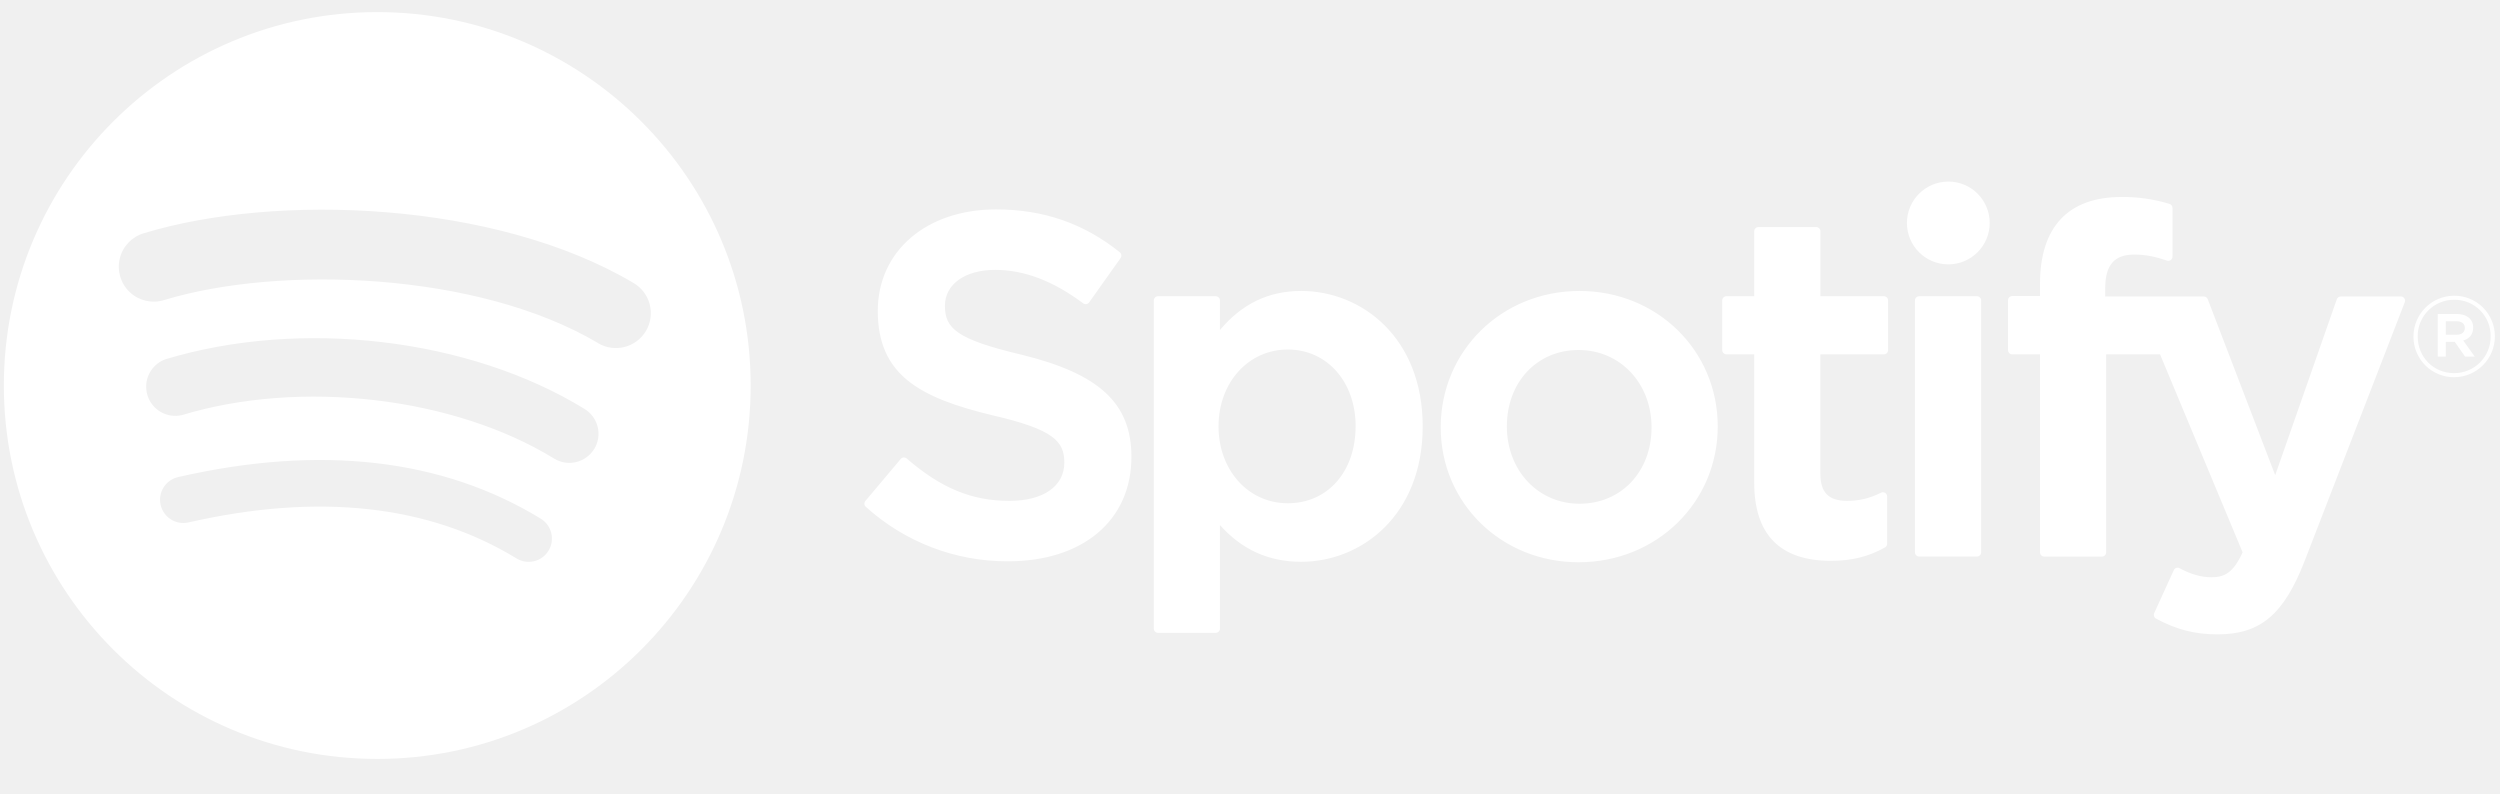
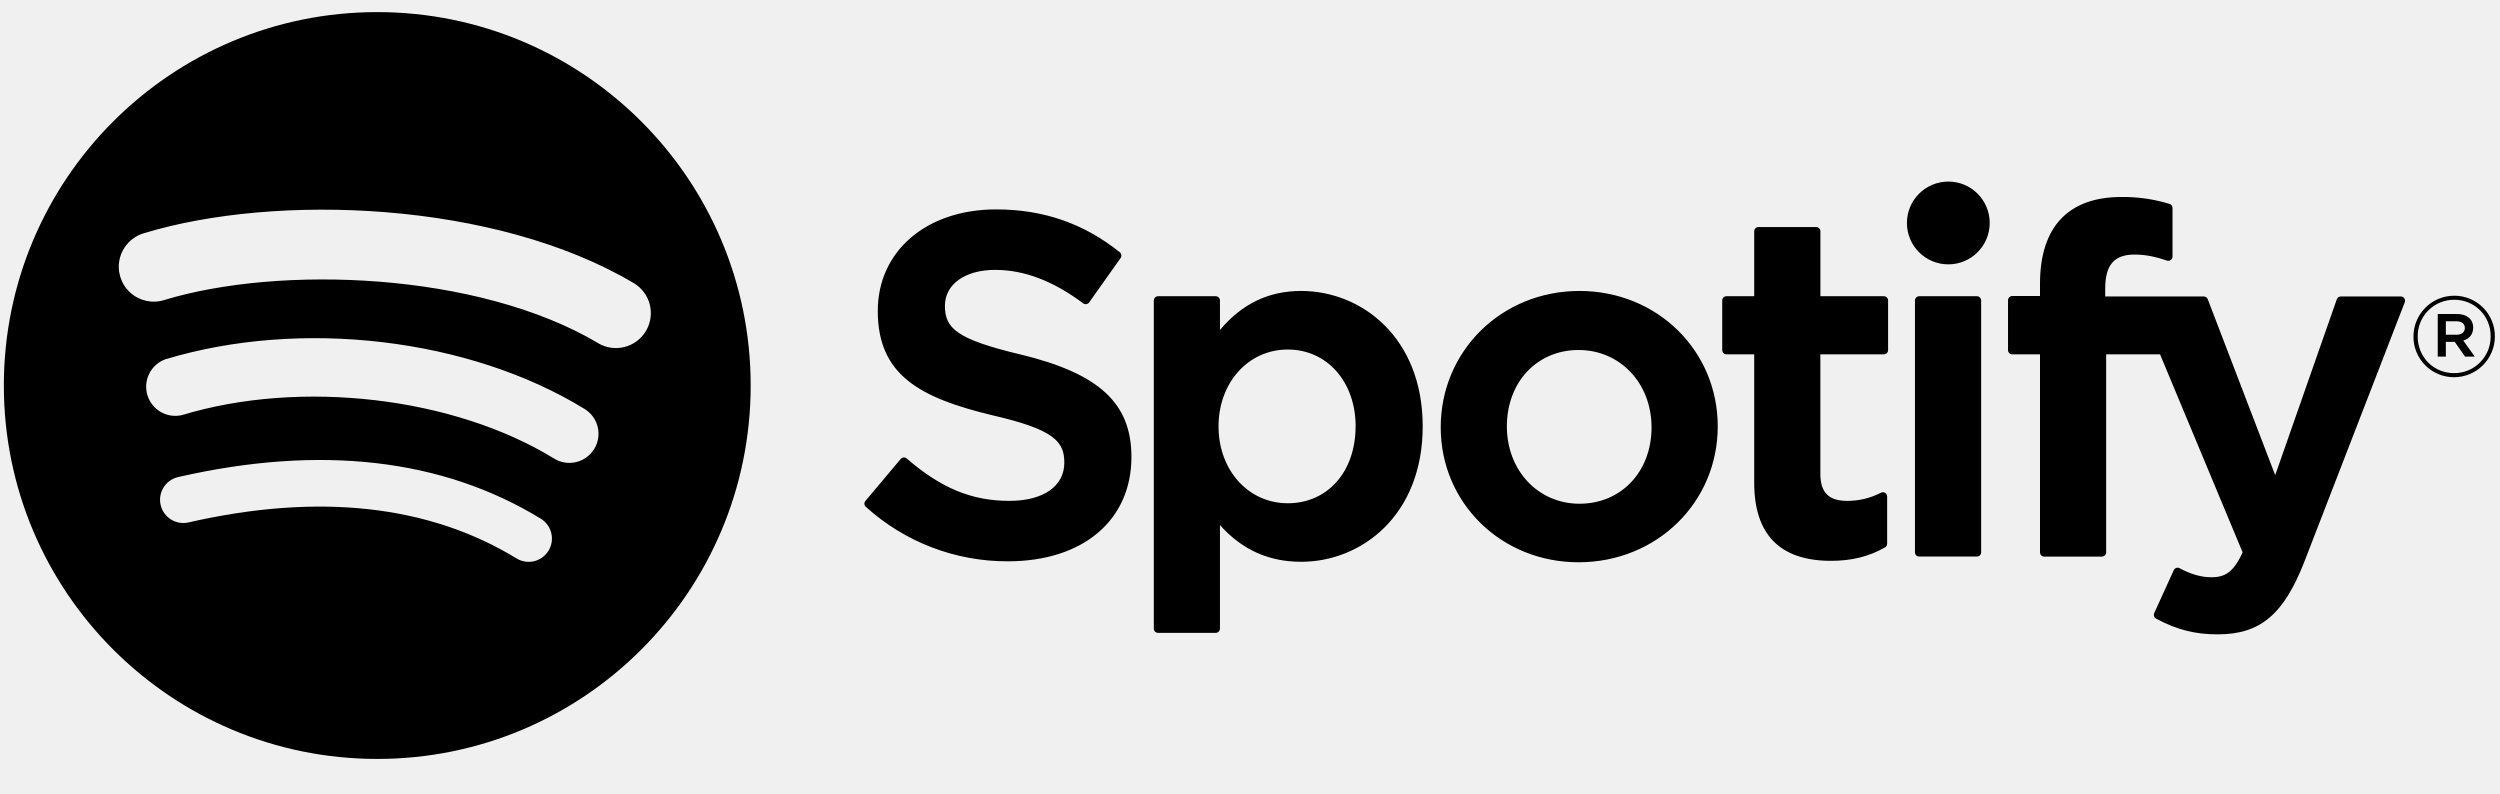
- <svg xmlns="http://www.w3.org/2000/svg" viewBox="0 0 63 20" fill="#fff" preserveAspectRatio="xMidYMin meet">
+ <svg xmlns="http://www.w3.org/2000/svg" id="logo" viewBox="0 0 63 20" preserveAspectRatio="xMidYMin meet">
  <g fill-rule="evenodd">
    <path d="M61.842 9.506a1.02 1.02 0 0 1-1.023-1.024c0-.562.453-1.03 1.029-1.03a1.02 1.02 0 0 1 1.023 1.024 1.03 1.03 0 0 1-1.029 1.03m.006-1.952a.915.915 0 0 0-.922.928c0 .51.394.921.916.921a.916.916 0 0 0 .922-.927.908.908 0 0 0-.916-.922m.226 1.027l.29.406h-.244l-.26-.372h-.225v.372h-.204V7.912h.48c.249 0 .413.128.413.343 0 .176-.102.284-.25.326m-.172-.485h-.267v.34h.267c.133 0 .212-.065.212-.17 0-.11-.08-.17-.212-.17m-12.804-3.52a1.043 1.043 0 1 0-.001 2.086 1.043 1.043 0 0 0 0-2.087m.72 2.89h-1.454a.107.107 0 0 0-.106.107v6.346c0 .06.047.107.106.107h1.455a.107.107 0 0 0 .107-.107V7.572a.107.107 0 0 0-.107-.107m3.233.006v-.2c0-.592.227-.856.736-.856.303 0 .546.06.82.152a.106.106 0 0 0 .14-.102V5.24a.107.107 0 0 0-.076-.102 3.993 3.993 0 0 0-1.21-.174c-1.343 0-2.053.757-2.053 2.188v.308h-.699a.107.107 0 0 0-.107.106v1.257c0 .059.048.107.107.107h.699v4.99c0 .058.047.106.106.106h1.455a.107.107 0 0 0 .106-.107v-4.99h1.358l2.081 4.99c-.236.523-.468.628-.785.628-.257 0-.527-.077-.803-.228a.109.109 0 0 0-.084-.008.106.106 0 0 0-.063.058l-.493 1.081a.106.106 0 0 0 .045.138c.515.279.98.398 1.554.398 1.074 0 1.668-.5 2.191-1.847L60.6 7.617a.106.106 0 0 0-.099-.146h-1.514a.107.107 0 0 0-.1.072l-1.552 4.431-1.7-4.434a.106.106 0 0 0-.099-.069h-2.485m-5.577-.006h-1.6V5.828a.106.106 0 0 0-.107-.106h-1.455a.107.107 0 0 0-.106.106v1.637h-.7a.106.106 0 0 0-.106.107v1.25c0 .059.048.107.106.107h.7v3.234c0 1.308.65 1.97 1.934 1.97.522 0 .954-.107 1.362-.338a.106.106 0 0 0 .054-.093v-1.19a.106.106 0 0 0-.154-.096c-.28.141-.551.206-.854.206-.467 0-.675-.211-.675-.686V8.929h1.6a.106.106 0 0 0 .107-.107v-1.25a.106.106 0 0 0-.106-.107m-7.671-.133c-1.96 0-3.497 1.51-3.497 3.437 0 1.907 1.526 3.4 3.473 3.4 1.967 0 3.508-1.504 3.508-3.424 0-1.914-1.53-3.413-3.484-3.413m0 5.362c-1.043 0-1.83-.838-1.83-1.95 0-1.115.76-1.924 1.806-1.924 1.05 0 1.84.838 1.84 1.95 0 1.115-.763 1.924-1.816 1.924m-7.014-5.362c-.82 0-1.492.323-2.046.984v-.744a.107.107 0 0 0-.106-.107h-1.455a.107.107 0 0 0-.106.107v8.27c0 .058.048.106.106.106h1.455a.107.107 0 0 0 .106-.106v-2.61c.555.621 1.227.925 2.046.925 1.522 0 3.063-1.172 3.063-3.412s-1.54-3.413-3.063-3.413m1.372 3.413c0 1.14-.703 1.937-1.709 1.937-.995 0-1.745-.833-1.745-1.937s.75-1.937 1.745-1.937c.99 0 1.71.814 1.71 1.937m-8.437-1.81c-1.624-.388-1.913-.66-1.913-1.231 0-.54.508-.903 1.264-.903.732 0 1.459.275 2.22.843a.107.107 0 0 0 .15-.023l.794-1.119a.107.107 0 0 0-.02-.144c-.906-.728-1.927-1.081-3.12-1.081-1.755 0-2.98 1.052-2.98 2.559 0 1.615 1.057 2.187 2.884 2.628 1.554.358 1.817.658 1.817 1.195 0 .594-.53.963-1.385.963-.948 0-1.721-.32-2.587-1.068a.11.11 0 0 0-.078-.026.105.105 0 0 0-.073.038l-.89 1.058a.105.105 0 0 0 .011.148 5.303 5.303 0 0 0 3.581 1.373c1.89 0 3.112-1.033 3.112-2.631 0-1.351-.807-2.098-2.787-2.58M9.507.305a9.41 9.41 0 1 0 0 18.82 9.41 9.41 0 0 0 0-18.82m4.316 13.572a.586.586 0 0 1-.807.195c-2.21-1.35-4.99-1.655-8.266-.907a.586.586 0 1 1-.261-1.143c3.584-.82 6.659-.467 9.139 1.049.276.169.363.53.195.806m1.15-2.562a.734.734 0 0 1-1.008.242c-2.529-1.555-6.385-2.005-9.377-1.097a.735.735 0 0 1-.426-1.404c3.418-1.037 7.666-.534 10.57 1.25a.734.734 0 0 1 .242 1.01m.1-2.669C12.04 6.846 7.036 6.68 4.141 7.56a.88.88 0 1 1-.511-1.684c3.323-1.01 8.849-.814 12.34 1.258a.88.88 0 0 1-.898 1.514" />
  </g>
</svg>
